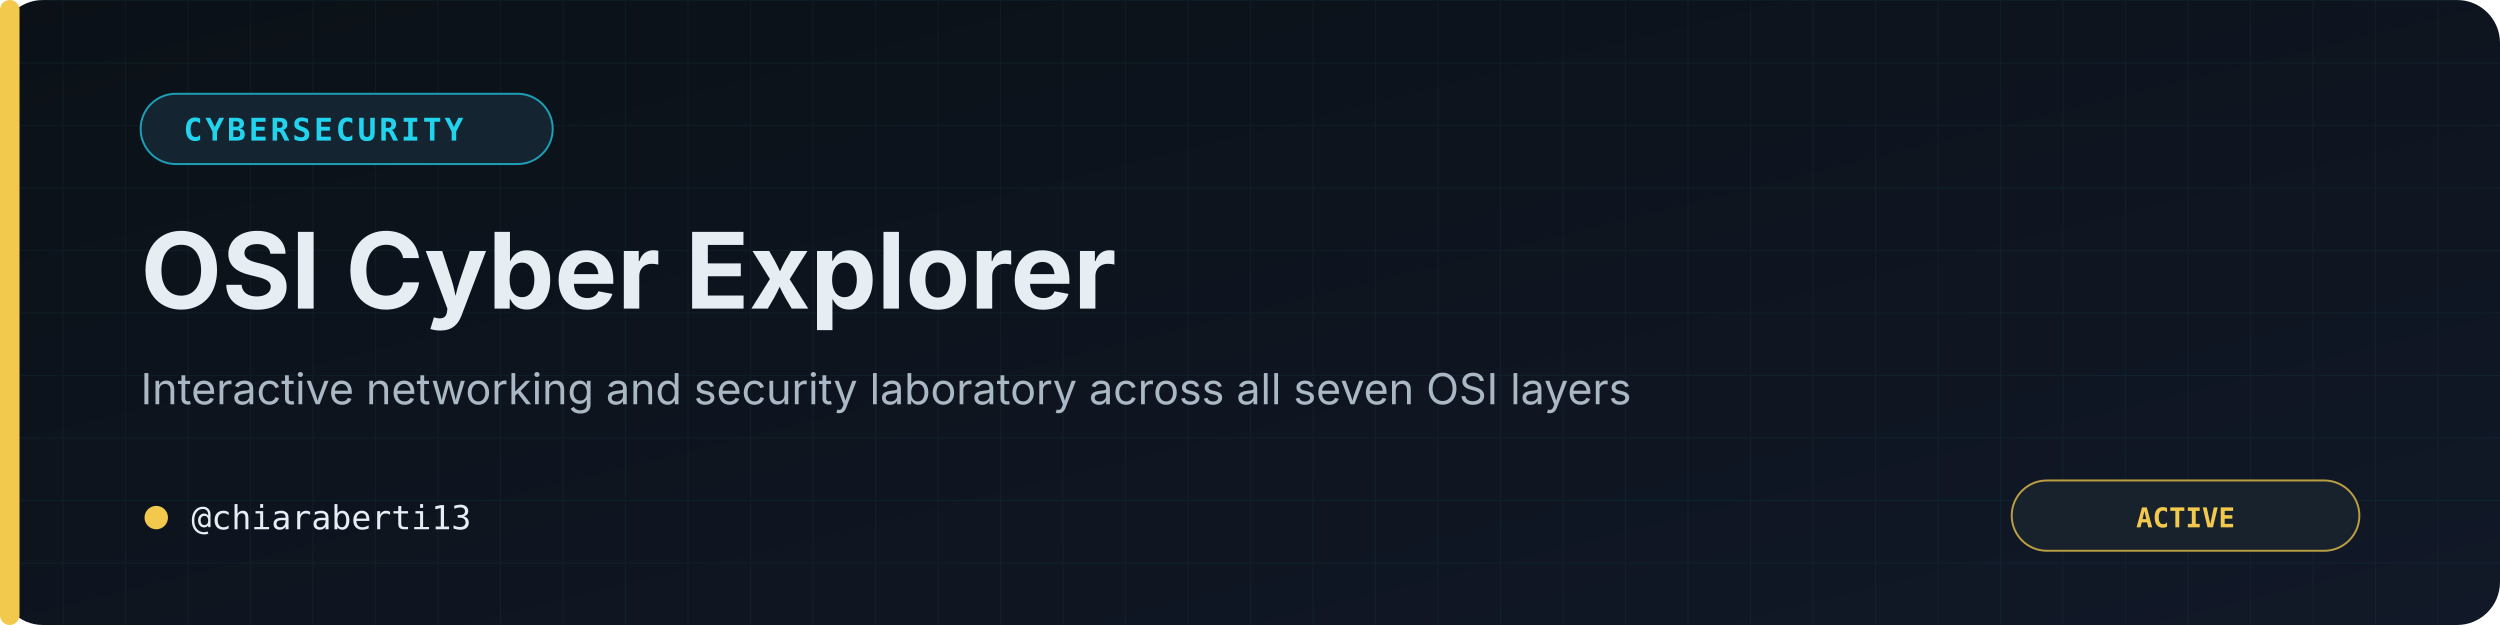
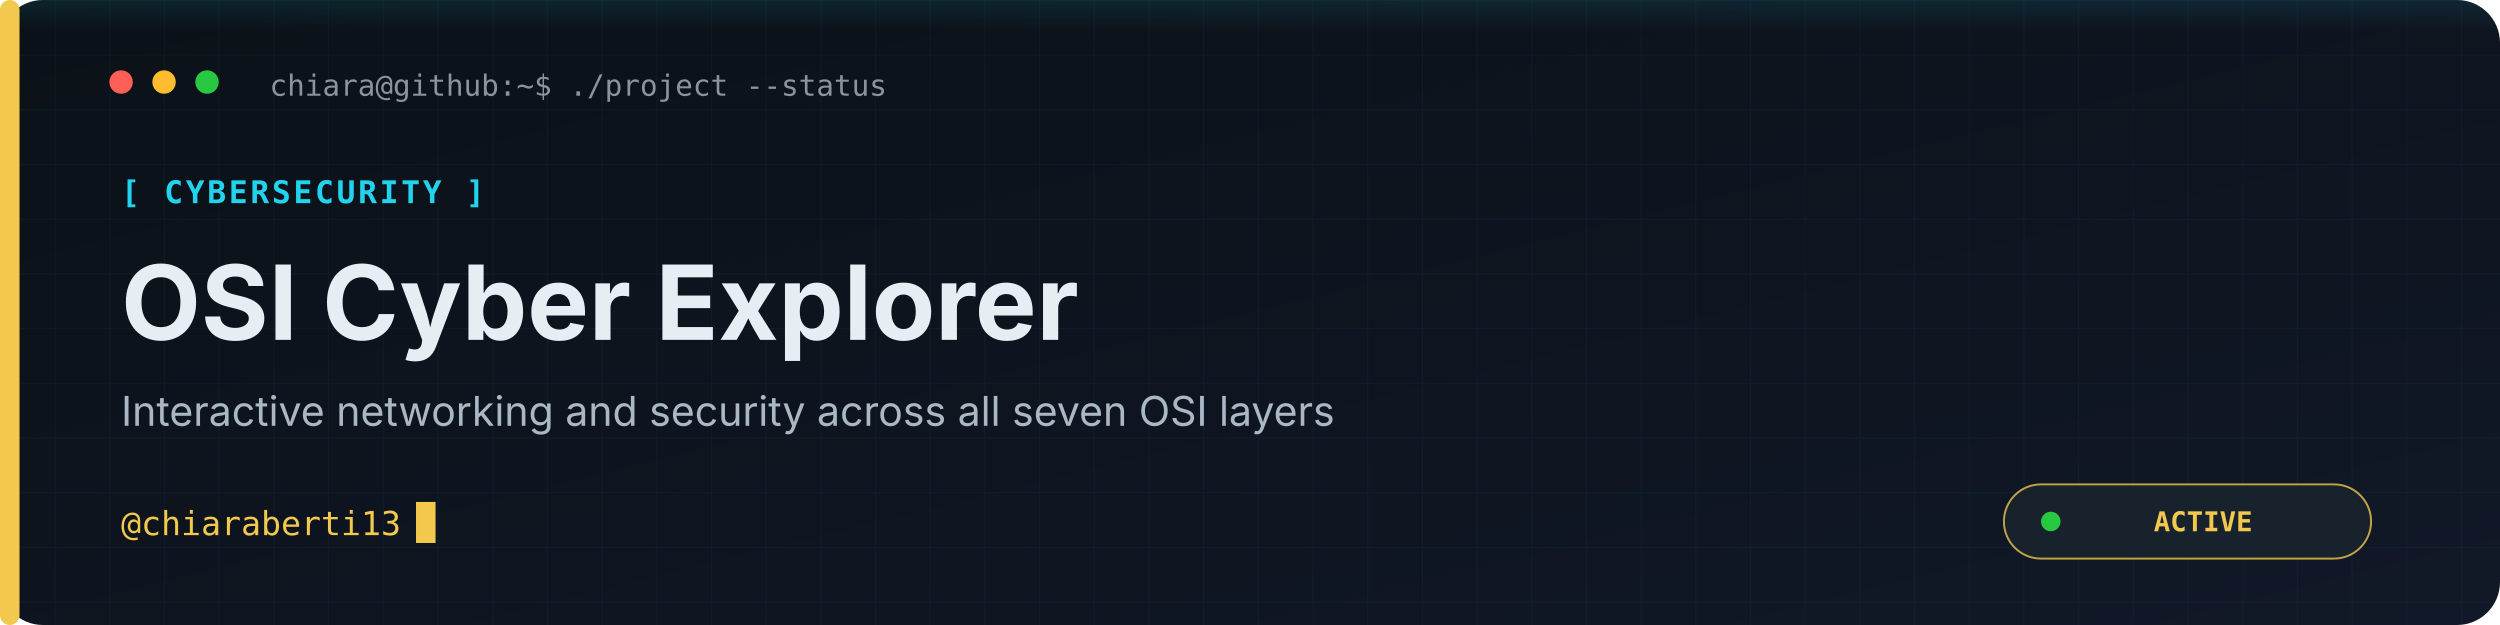
- <svg xmlns="http://www.w3.org/2000/svg" width="1280" height="320" viewBox="0 0 1280 320" role="img" aria-label="OSI Cyber Explorer — Interactive networking and security laboratory across all seven OSI layers">
+ <svg xmlns="http://www.w3.org/2000/svg" width="1280" height="320" viewBox="0 0 1280 320" role="img" aria-label="OSI Cyber Explorer — Interactive networking and security across all seven OSI layers">
  <defs>
    <linearGradient id="bg" x1="0" y1="0" x2="1" y2="1">
-       <stop offset="0" stop-color="#0B1117" />
+       <stop stop-color="#0B1117" />
      <stop offset="1" stop-color="#111827" />
    </linearGradient>
-     <pattern id="grid" width="32" height="32" patternUnits="userSpaceOnUse">
-       <path d="M32 0H0V32" fill="none" stroke="#22D3EE" stroke-opacity=".055" />
+     <pattern id="grid" width="28" height="28" patternUnits="userSpaceOnUse">
+       <path d="M28 0H0V28" fill="none" stroke="#22D3EE" stroke-opacity=".045" />
    </pattern>
+     <linearGradient id="scan" x1="0" y1="0" x2="0" y2="1">
+       <stop stop-color="#22D3EE" stop-opacity="0" />
+       <stop offset=".5" stop-color="#22D3EE" stop-opacity=".16" />
+       <stop offset="1" stop-color="#22D3EE" stop-opacity="0" />
+     </linearGradient>
+     <clipPath id="clip">
+       <rect width="1280" height="320" rx="22" />
+     </clipPath>
  </defs>
  <rect width="1280" height="320" rx="22" fill="url(#bg)" />
  <rect width="1280" height="320" rx="22" fill="url(#grid)" />
+   <g clip-path="url(#clip)">
+     <rect x="0" y="-36" width="1280" height="52" fill="url(#scan)">
+       <animate attributeName="y" values="-52;320" dur="7s" repeatCount="indefinite" />
+     </rect>
+   </g>
  <rect x="0" y="0" width="10" height="320" rx="5" fill="#F2C94C" />
-   <rect x="72" y="48" width="211" height="36" rx="18" fill="#152431" stroke="#22D3EE" stroke-opacity=".72" />
-   <text x="94" y="72" fill="#22D3EE" font-family="JetBrains Mono, ui-monospace, monospace" font-size="16" font-weight="700" letter-spacing="1.5">CYBERSECURITY</text>
-   <text x="72" y="158" fill="#E6EDF3" font-family="Inter, Arial, sans-serif" font-size="54" font-weight="750">OSI Cyber Explorer</text>
-   <text x="72" y="207" fill="#AAB7C4" font-family="Inter, Arial, sans-serif" font-size="22">Interactive networking and security laboratory across all seven OSI layers</text>
-   <circle cx="80" cy="265" r="6" fill="#F2C94C" />
-   <text x="98" y="271" fill="#E6EDF3" font-family="JetBrains Mono, ui-monospace, monospace" font-size="17">@chiaraberti13</text>
-   <rect x="1030" y="246" width="178" height="36" rx="18" fill="#18222D" stroke="#F2C94C" stroke-opacity=".75" />
-   <text x="1119" y="270" text-anchor="middle" fill="#F2C94C" font-family="JetBrains Mono, ui-monospace, monospace" font-size="14" font-weight="700">ACTIVE</text>
+   <circle cx="62" cy="42" r="6" fill="#FF5F57" />
+   <circle cx="84" cy="42" r="6" fill="#FEBC2E" />
+   <circle cx="106" cy="42" r="6" fill="#28C840" />
+   <text x="138" y="49" fill="#8B949E" font-family="JetBrains Mono, ui-monospace, monospace" font-size="15">chiara@github:~$ ./project --status</text>
+   <text x="62" y="104" fill="#22D3EE" font-family="JetBrains Mono, ui-monospace, monospace" font-size="16" font-weight="700" letter-spacing="1.4">[ CYBERSECURITY ]</text>
+   <text x="62" y="174" fill="#E6EDF3" font-family="Inter, Arial, sans-serif" font-size="53" font-weight="750">OSI Cyber Explorer</text>
+   <text x="62" y="218" fill="#AAB7C4" font-family="Inter, Arial, sans-serif" font-size="21">Interactive networking and security across all seven OSI layers</text>
+   <text x="62" y="274" fill="#F2C94C" font-family="JetBrains Mono, ui-monospace, monospace" font-size="17">@chiaraberti13</text>
+   <rect x="213" y="257" width="10" height="21" fill="#F2C94C">
+     <animate attributeName="opacity" values="1;1;0;0;1" dur="1.15s" repeatCount="indefinite" />
+   </rect>
+   <rect x="1026" y="248" width="188" height="38" rx="19" fill="#18222D" stroke="#F2C94C" stroke-opacity=".78" />
+   <circle cx="1050" cy="267" r="5" fill="#28C840">
+     <animate attributeName="opacity" values=".35;1;.35" dur="2.4s" repeatCount="indefinite" />
+   </circle>
+   <text x="1128" y="272" text-anchor="middle" fill="#F2C94C" font-family="JetBrains Mono, ui-monospace, monospace" font-size="14" font-weight="700">ACTIVE</text>
</svg>
